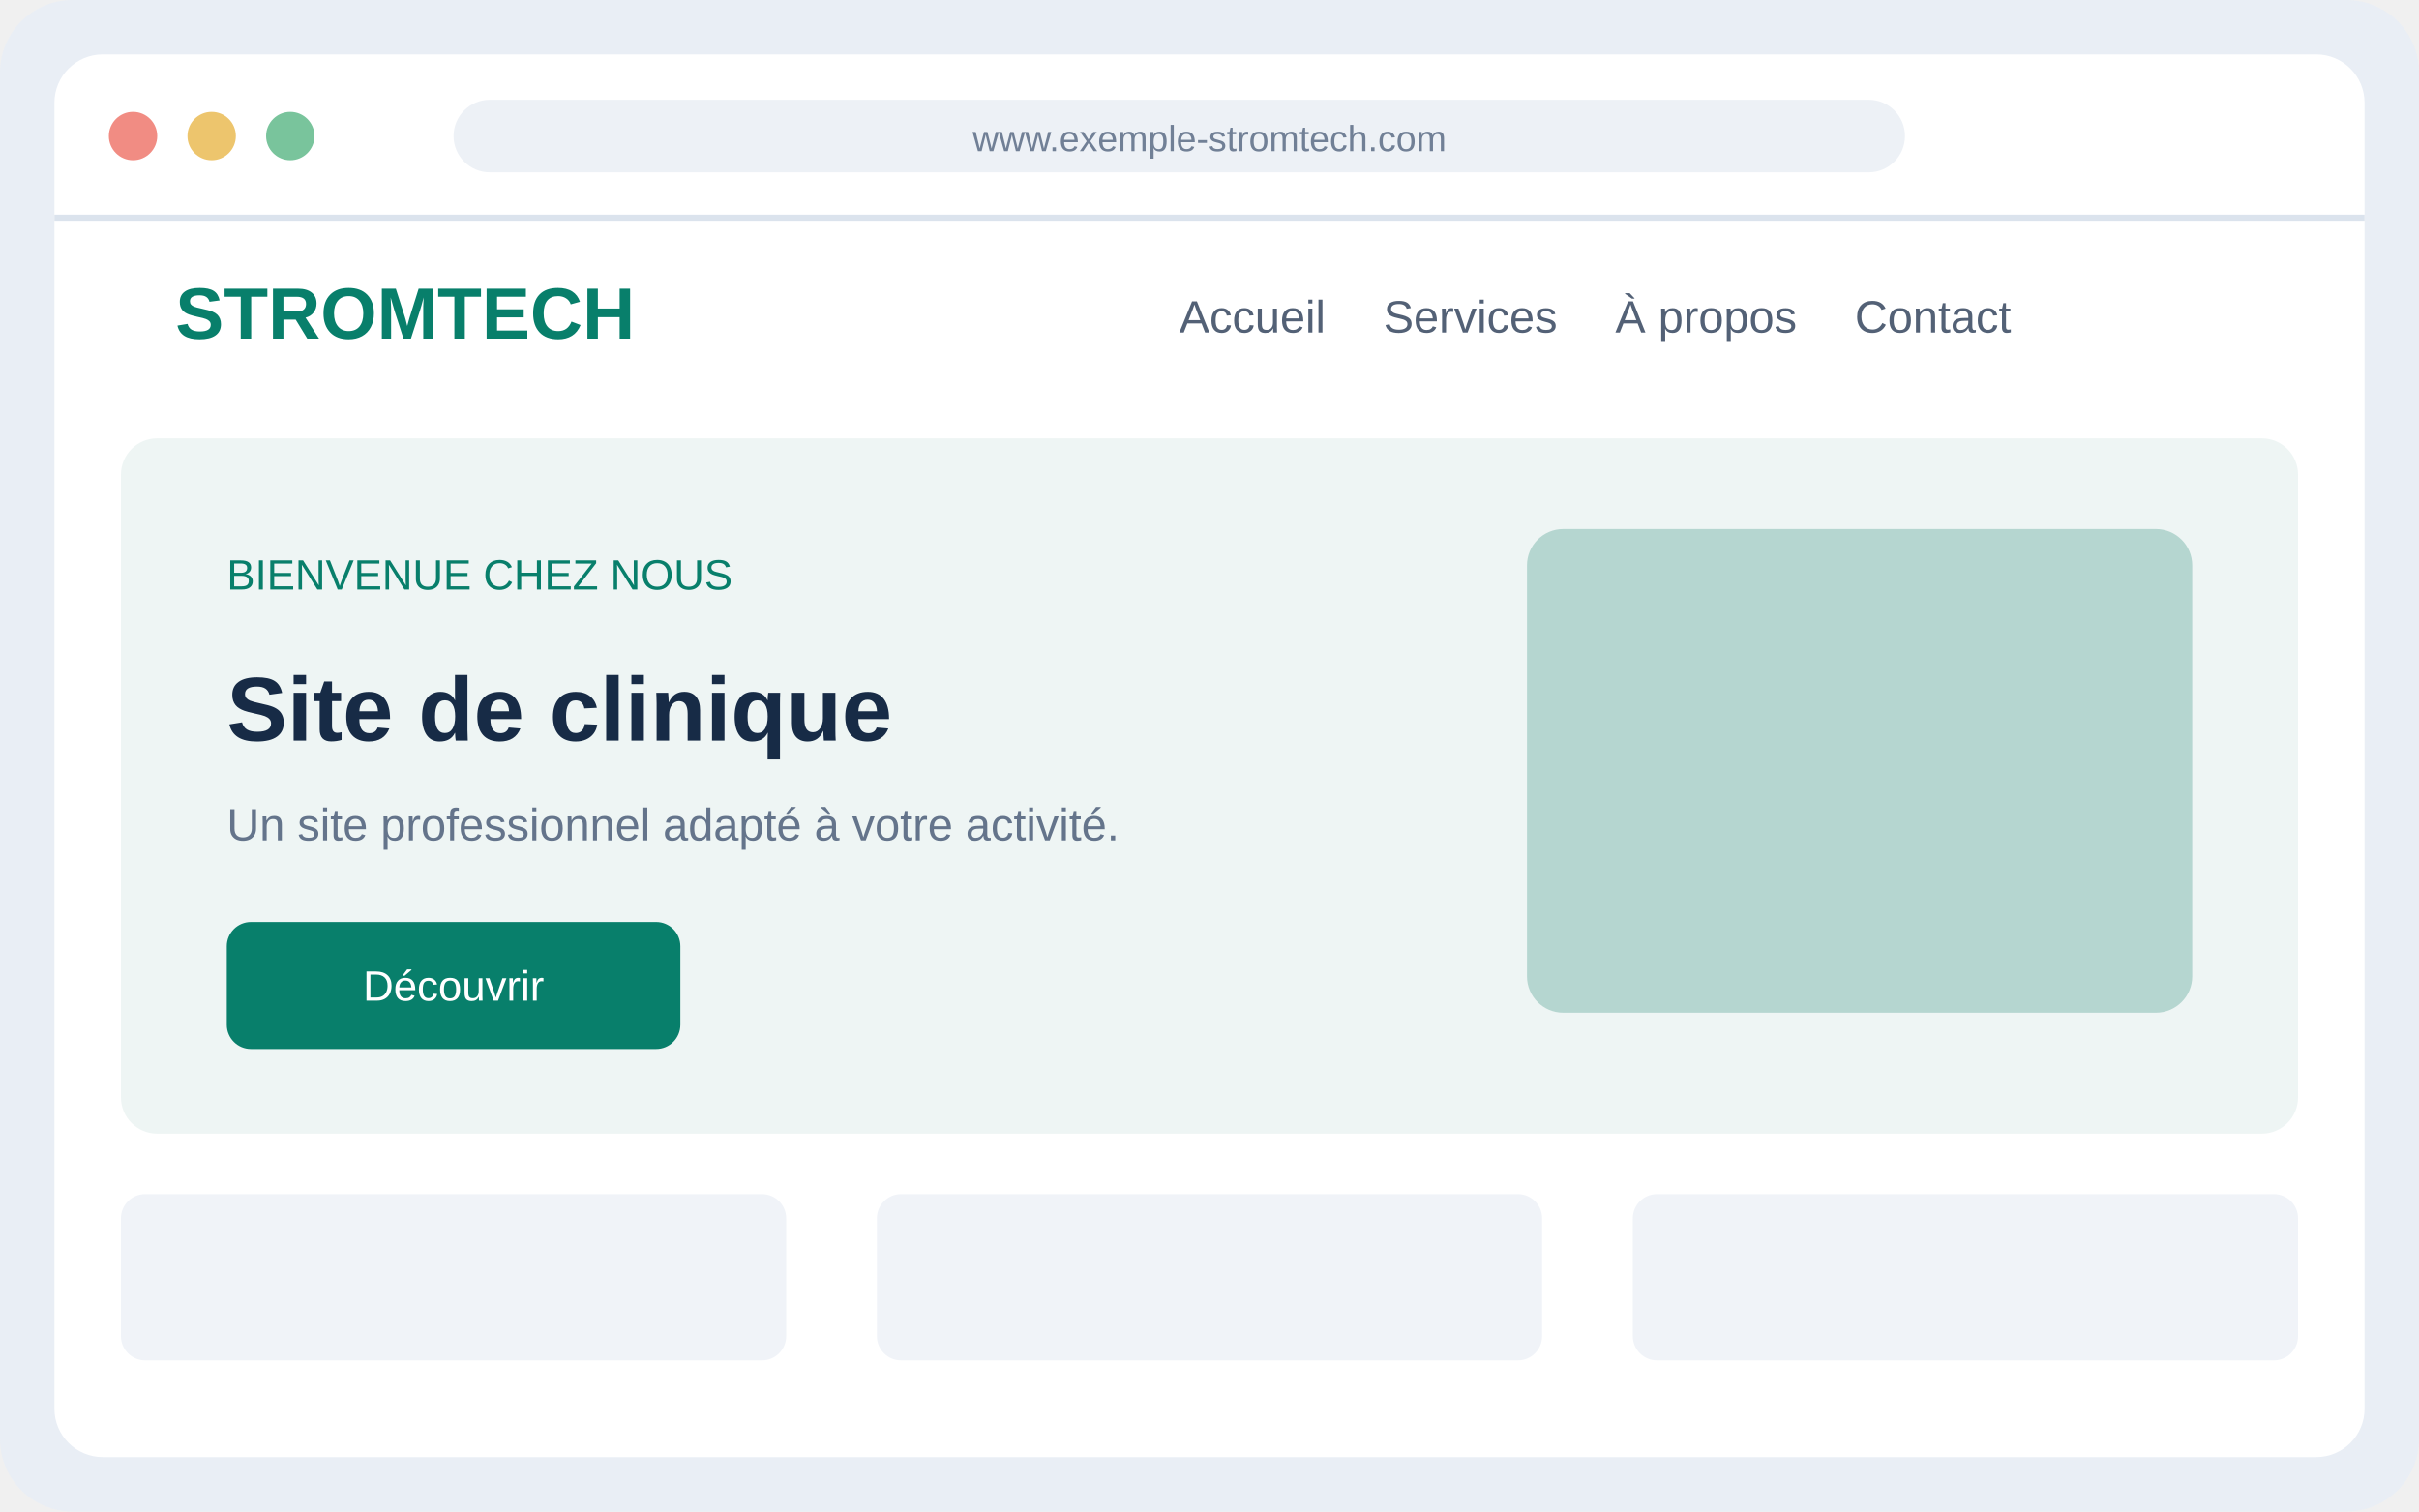
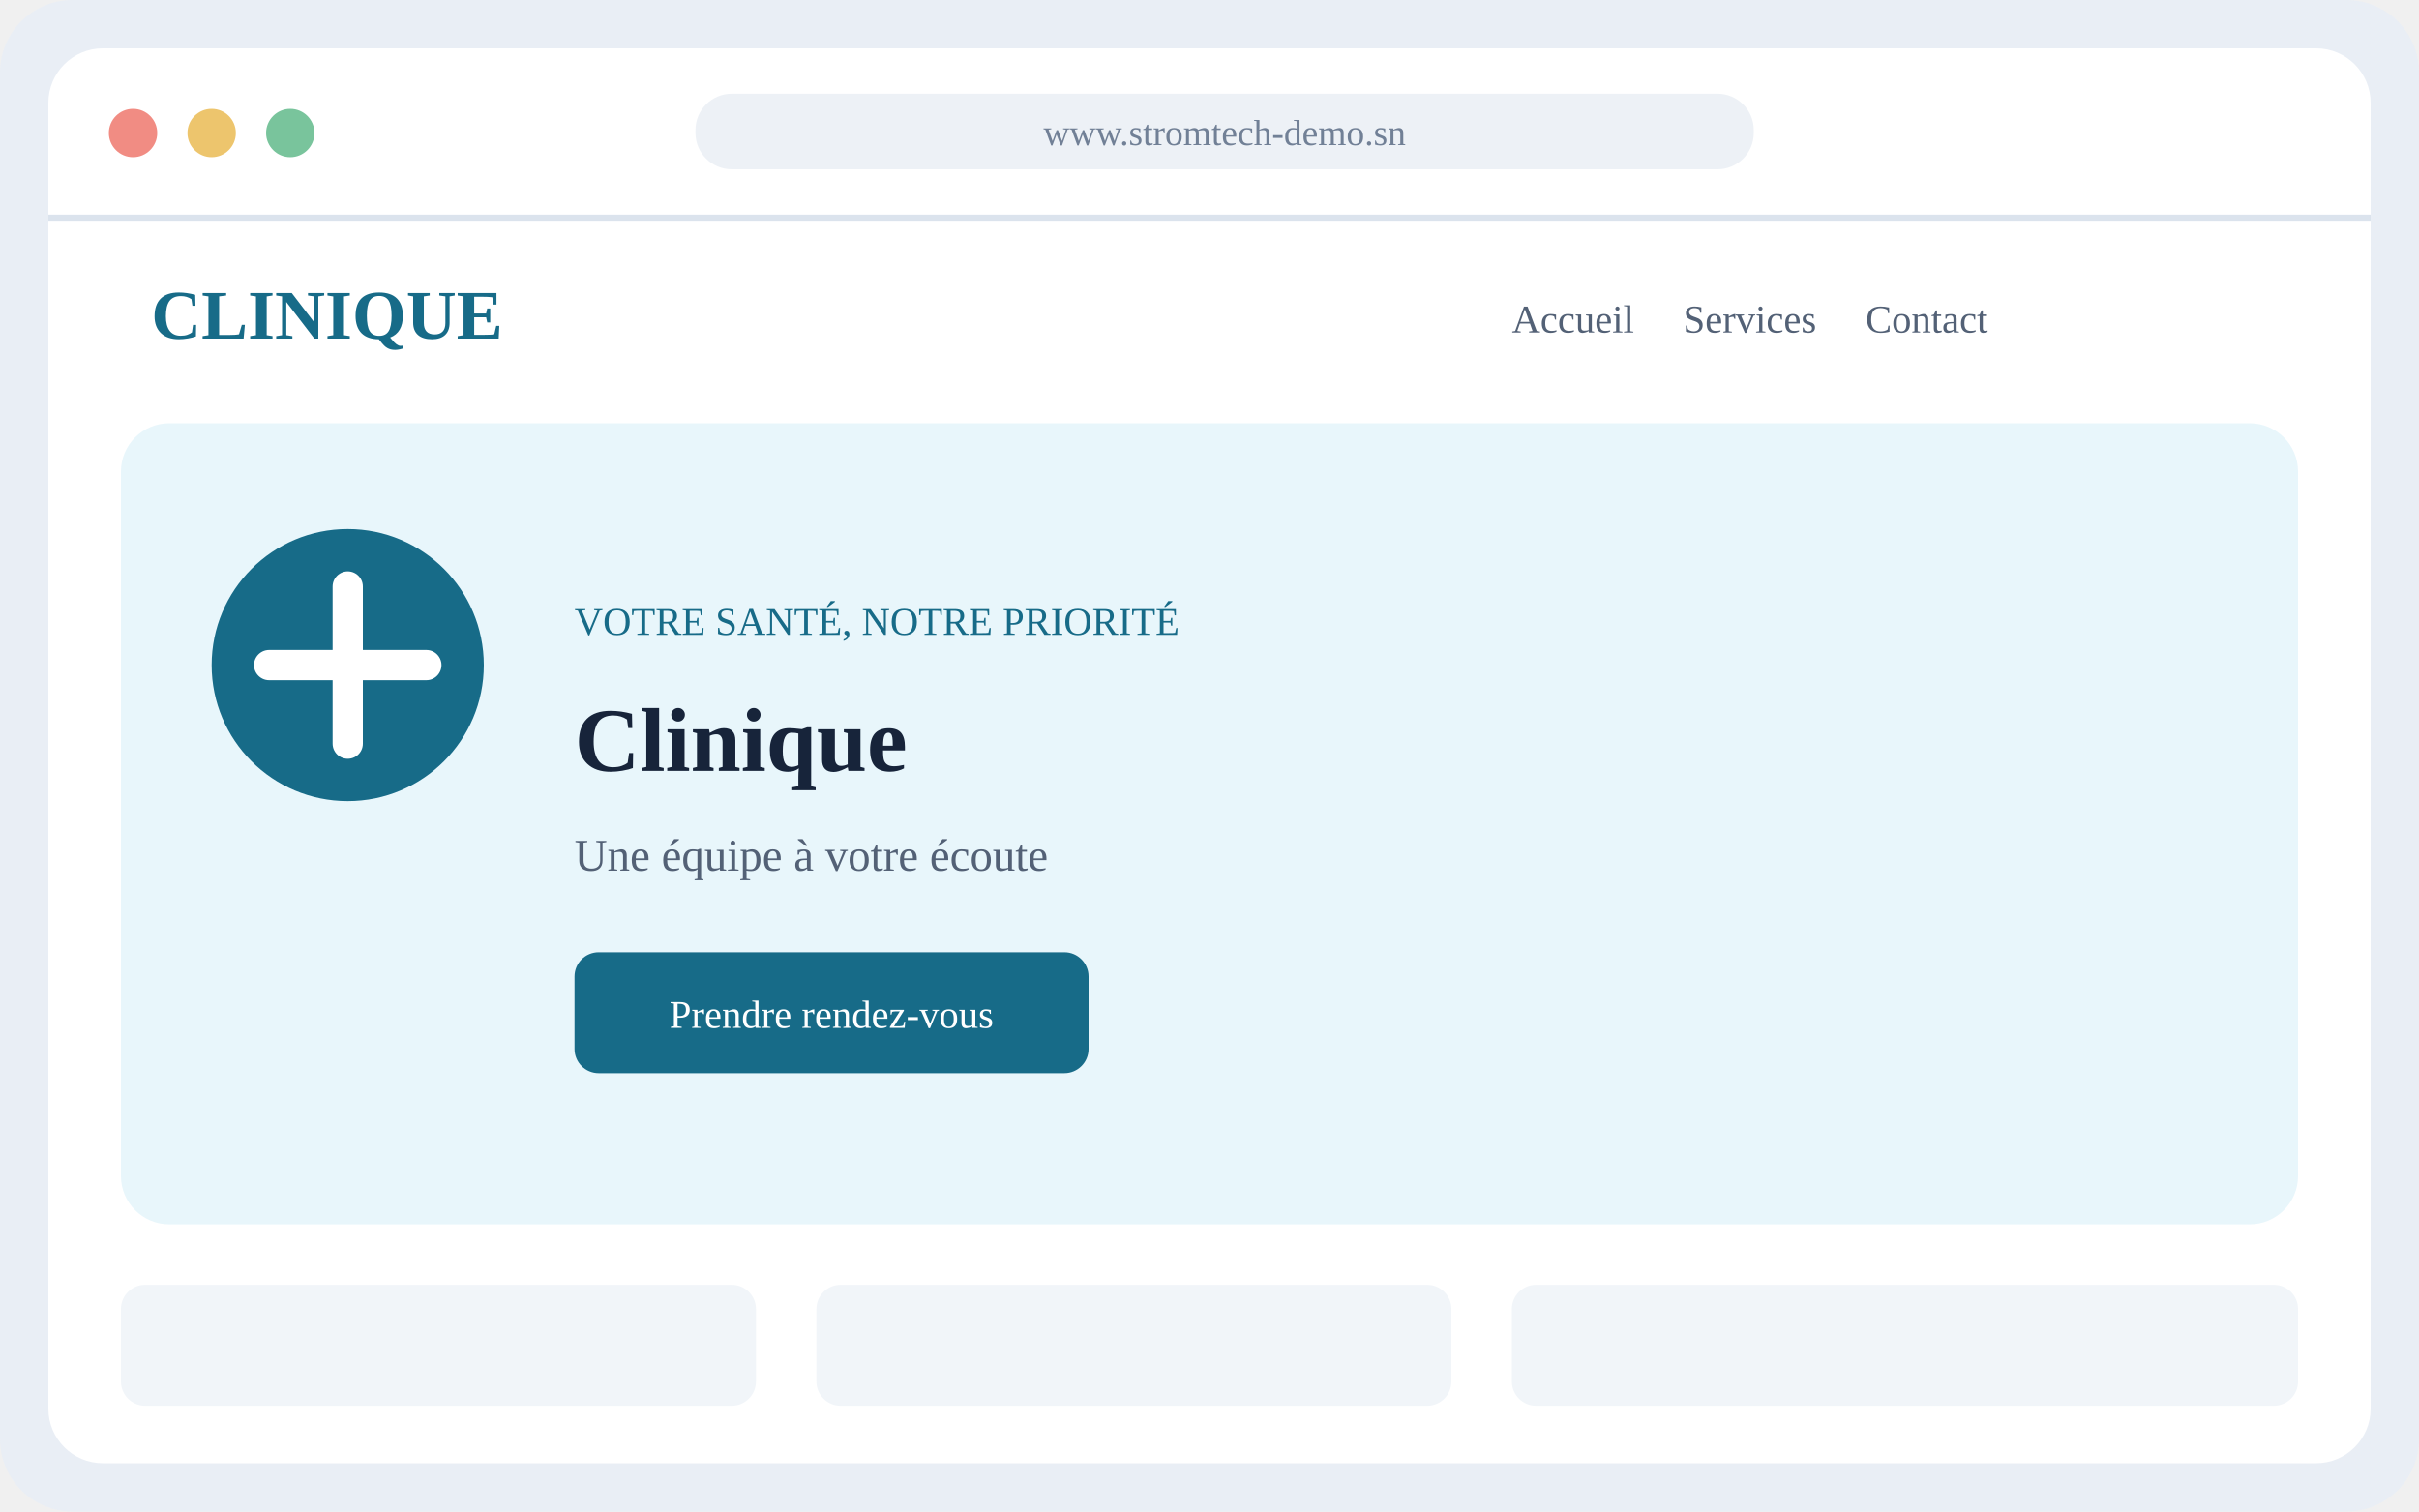
<svg xmlns="http://www.w3.org/2000/svg" width="800" height="500" viewBox="0 0 800 500">
  <rect width="800" height="500" rx="24" fill="#e9eef5" />
-   <rect x="18" y="18" width="764" height="464" rx="16" fill="#fff" />
-   <path d="M18 72H782" stroke="#dbe3ed" stroke-width="2" />
-   <circle cx="44" cy="45" r="8" fill="#f18c83" />
-   <circle cx="70" cy="45" r="8" fill="#edc56d" />
-   <circle cx="96" cy="45" r="8" fill="#79c49c" />
-   <rect x="150" y="33" width="480" height="24" rx="12" fill="#edf1f6" />
-   <text x="400" y="50" text-anchor="middle" font-family="Arial" font-size="12" fill="#718096">www.exemple-stromtech.com</text>
-   <text x="58" y="112" font-family="Arial" font-size="24" font-weight="bold" fill="#087f6b">STROMTECH</text>
-   <text x="390" y="110" font-family="Arial" font-size="15" fill="#536176">Accueil　 Services　 À propos　 Contact</text>
-   <rect x="40" y="145" width="720" height="230" rx="12" fill="#eef5f4" />
-   <text x="75" y="195" font-family="Arial" font-size="14" fill="#087f6b">BIENVENUE CHEZ NOUS</text>
-   <text x="75" y="245" font-family="Arial" font-size="30" font-weight="bold" fill="#172b46">Site de clinique</text>
-   <text x="75" y="278" font-family="Arial" font-size="15" fill="#64748b">Un site professionnel adapté à votre activité.</text>
-   <rect x="75" y="305" width="150" height="42" rx="8" fill="#087f6b" />
-   <text x="150" y="331" text-anchor="middle" font-family="Arial" font-size="14" fill="#fff">Découvrir</text>
-   <rect x="505" y="175" width="220" height="160" rx="12" fill="#b5d6d0" />
-   <rect x="40" y="395" width="220" height="55" rx="8" fill="#f0f3f8" />
-   <rect x="290" y="395" width="220" height="55" rx="8" fill="#f0f3f8" />
-   <rect x="540" y="395" width="220" height="55" rx="8" fill="#f0f3f8" />
+   <rect x="16" y="16" width="768" height="468" rx="18" fill="white" />
+   <path d="M16 72H784" stroke="#dbe3ed" stroke-width="2" />
+   <circle cx="44" cy="44" r="8" fill="#f18c83" />
+   <circle cx="70" cy="44" r="8" fill="#edc56d" />
+   <circle cx="96" cy="44" r="8" fill="#79c49c" />
+   <rect x="230" y="31" width="350" height="25" rx="12" fill="#edf1f6" />
+   <text x="405" y="48" text-anchor="middle" font-size="12" fill="#718096">www.stromtech-demo.sn</text>
+   <text x="50" y="112" font-size="23" font-weight="bold" fill="#176b88">CLINIQUE</text>
+   <text x="500" y="110" font-size="13" fill="#536176">Accueil　 Services　 Contact</text>
+   <rect x="40" y="140" width="720" height="265" rx="16" fill="#e8f6fb" />
+   <rect x="70" y="175" width="90" height="90" rx="45" fill="#176b88" />
+   <path d="M115 194v52M89 220h52" stroke="white" stroke-width="10" stroke-linecap="round" />
+   <text x="190" y="210" font-size="13" fill="#176b88">VOTRE SANTÉ, NOTRE PRIORITÉ</text>
+   <text x="190" y="255" font-size="30" font-weight="bold" fill="#17243a">Clinique</text>
+   <text x="190" y="288" font-size="15" fill="#536176">Une équipe à votre écoute</text>
+   <rect x="190" y="315" width="170" height="40" rx="8" fill="#176b88" />
+   <text x="275" y="340" text-anchor="middle" font-size="13" fill="white">Prendre rendez-vous</text>
+   <rect x="40" y="425" width="210" height="40" rx="8" fill="#f1f5f9" />
+   <rect x="270" y="425" width="210" height="40" rx="8" fill="#f1f5f9" />
+   <rect x="500" y="425" width="260" height="40" rx="8" fill="#f1f5f9" />
</svg>
